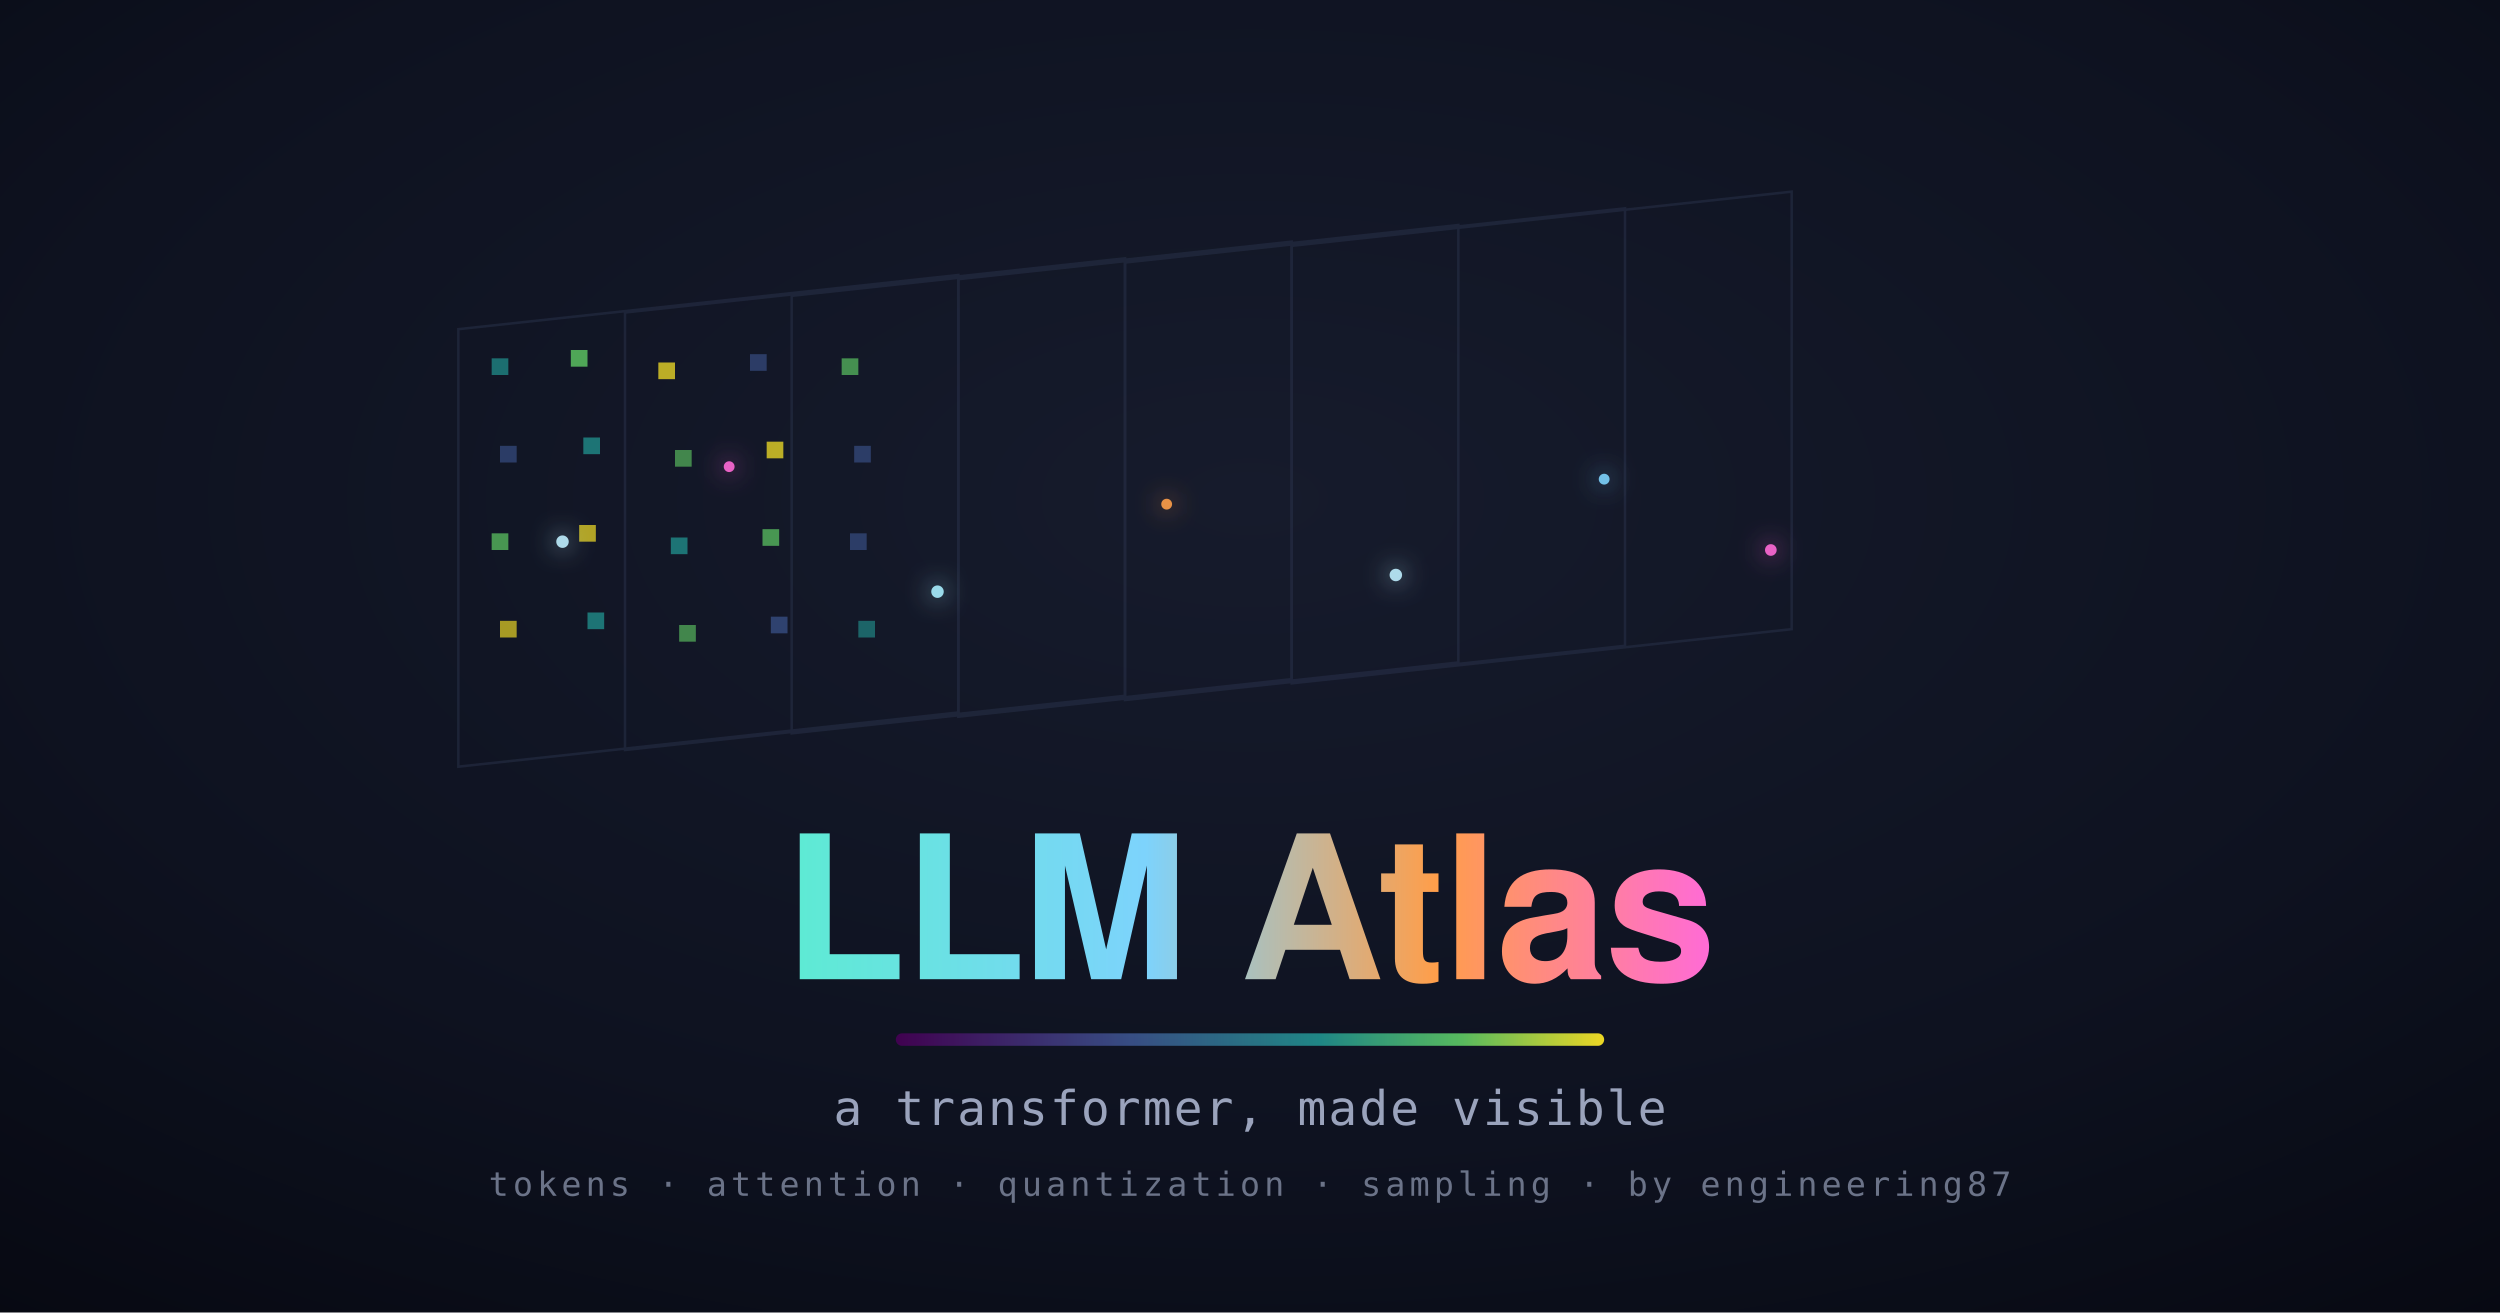
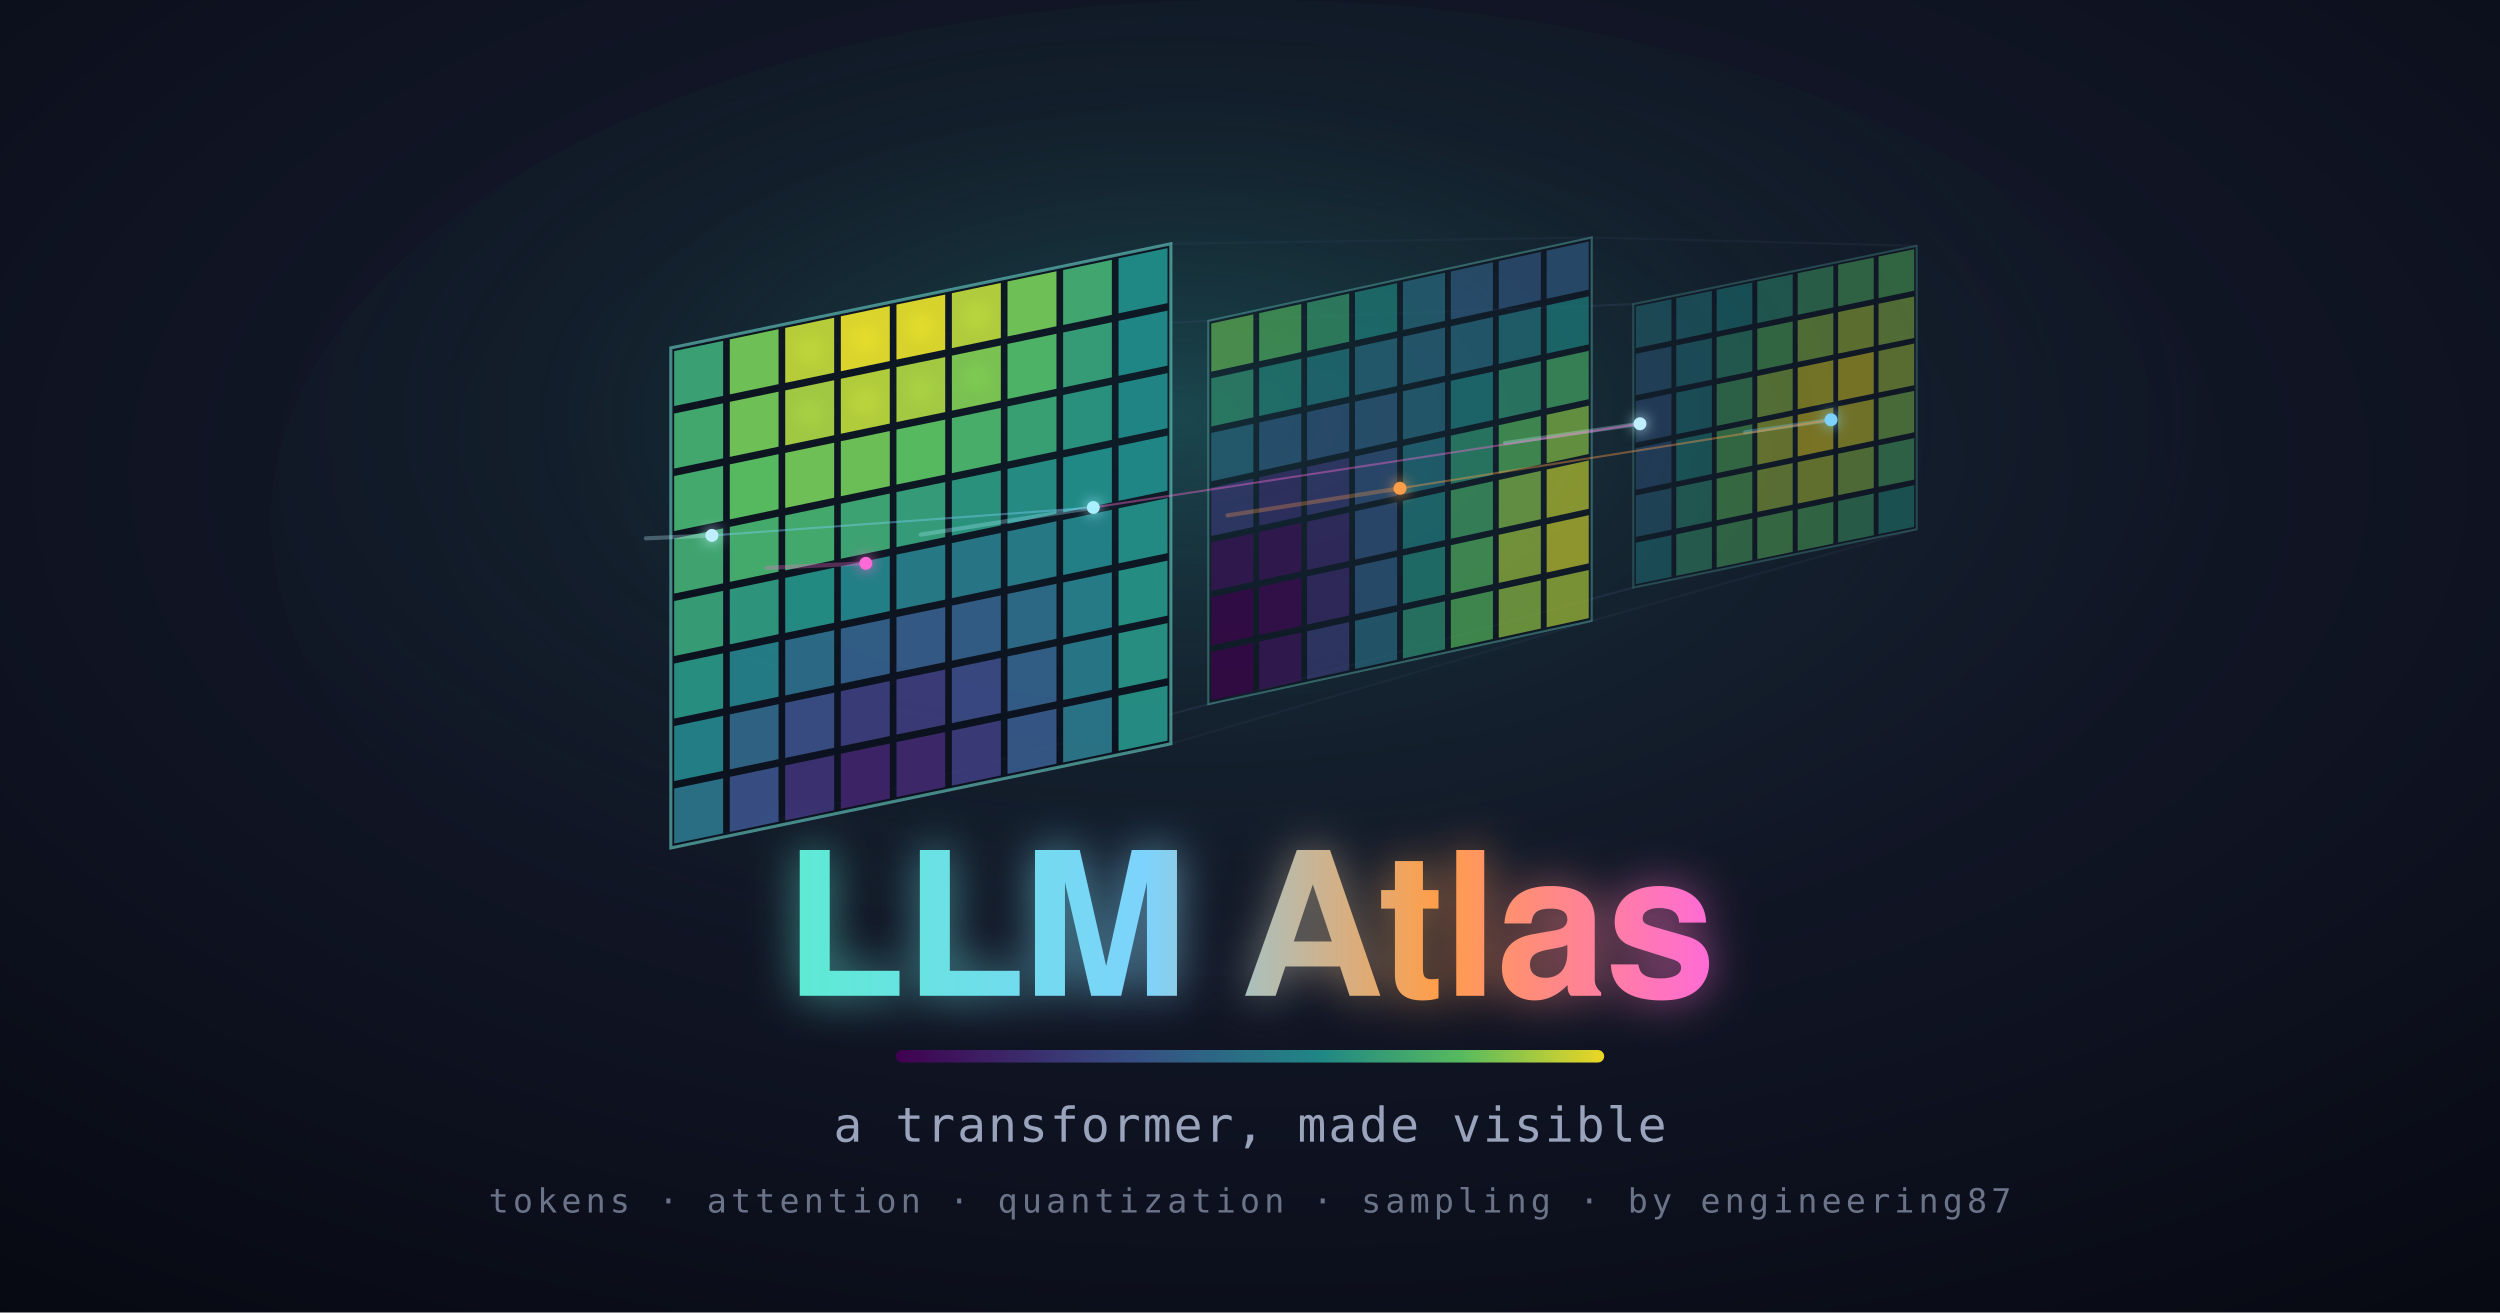
<svg xmlns="http://www.w3.org/2000/svg" width="1200" height="630" viewBox="0 0 1200 630" font-family="'Segoe UI', Helvetica, Arial, sans-serif">
  <defs>
-     <radialGradient id="bg" cx="50%" cy="38%" r="80%">
-       <stop offset="0%" stop-color="#161B2C" />
-       <stop offset="62%" stop-color="#0E1220" />
-       <stop offset="100%" stop-color="#070912" />
+     <radialGradient id="bg" cx="50%" cy="36%" r="92%">
+       <stop offset="0%" stop-color="#171D30" />
+       <stop offset="58%" stop-color="#0E1220" />
+       <stop offset="100%" stop-color="#04060C" />
+     </radialGradient>
+     <radialGradient id="halo" cx="46%" cy="40%" r="55%">
+       <stop offset="0%" stop-color="#1f7a73" stop-opacity="0.46" />
+       <stop offset="58%" stop-color="#13443d" stop-opacity="0.15" />
+       <stop offset="100%" stop-color="#13443d" stop-opacity="0" />
    </radialGradient>
    <linearGradient id="title" x1="0" y1="0" x2="1" y2="0">
      <stop offset="0%" stop-color="#5EEAD4" />
      <stop offset="38%" stop-color="#7DD3FC" />
      <stop offset="70%" stop-color="#FF9E4A" />
      <stop offset="100%" stop-color="#FF6BD6" />
    </linearGradient>
    <linearGradient id="spectrum" x1="0" y1="0" x2="1" y2="0">
      <stop offset="0%" stop-color="#440154" />
      <stop offset="33%" stop-color="#3b528b" />
      <stop offset="60%" stop-color="#21908d" />
      <stop offset="80%" stop-color="#5dc863" />
      <stop offset="100%" stop-color="#fde725" />
    </linearGradient>
-     <filter id="glow" x="-80%" y="-80%" width="260%" height="260%">
-       <feGaussianBlur stdDeviation="6" result="b" />
+     <filter id="glow" x="-200%" y="-200%" width="500%" height="500%">
+       <feGaussianBlur stdDeviation="3.2" result="b" />
      <feMerge>
        <feMergeNode in="b" />
        <feMergeNode in="SourceGraphic" />
      </feMerge>
    </filter>
+     <filter id="cellbloom" x="-80%" y="-80%" width="260%" height="260%">
+       <feGaussianBlur stdDeviation="2.6" />
+     </filter>
+     <filter id="tglow" x="-40%" y="-60%" width="180%" height="220%">
+       <feGaussianBlur stdDeviation="11" />
+     </filter>
  </defs>
  <rect width="1200" height="630" fill="url(#bg)" />
-   <g transform="translate(600 250)" opacity="0.9">
-     <g stroke="#2c3650" stroke-width="1.2" fill="none" opacity="0.5">
-       <g transform="translate(-260 0)">
-         <polygon points="-120,-92 120,-118 120,92 -120,118" />
-       </g>
-       <g transform="translate(-180 -8)">
-         <polygon points="-120,-92 120,-118 120,92 -120,118" />
-       </g>
-       <g transform="translate(-100 -16)">
-         <polygon points="-120,-92 120,-118 120,92 -120,118" />
-       </g>
-       <g transform="translate(-20 -24)">
-         <polygon points="-120,-92 120,-118 120,92 -120,118" />
-       </g>
-       <g transform="translate(60 -32)">
-         <polygon points="-120,-92 120,-118 120,92 -120,118" />
-       </g>
-       <g transform="translate(140 -40)">
-         <polygon points="-120,-92 120,-118 120,92 -120,118" />
-       </g>
-     </g>
-     <g transform="translate(-260 0)">
-       <g fill="#21908d">
-         <rect x="-104" y="-78" width="8" height="8" opacity=".8" />
-         <rect x="-66" y="-82" width="8" height="8" fill="#5dc863" opacity=".9" />
-         <rect x="-24" y="-76" width="8" height="8" fill="#fde725" opacity=".8" />
-         <rect x="20" y="-80" width="8" height="8" fill="#3b528b" opacity=".7" />
-         <rect x="64" y="-78" width="8" height="8" fill="#5dc863" opacity=".75" />
-       </g>
-       <g fill="#3b528b">
-         <rect x="-100" y="-36" width="8" height="8" opacity=".7" />
-         <rect x="-60" y="-40" width="8" height="8" fill="#21908d" opacity=".85" />
-         <rect x="-16" y="-34" width="8" height="8" fill="#5dc863" opacity=".7" />
-         <rect x="28" y="-38" width="8" height="8" fill="#fde725" opacity=".8" />
-         <rect x="70" y="-36" width="8" height="8" opacity=".7" />
-       </g>
-       <g fill="#5dc863">
-         <rect x="-104" y="6" width="8" height="8" opacity=".8" />
-         <rect x="-62" y="2" width="8" height="8" fill="#fde725" opacity=".75" />
-         <rect x="-18" y="8" width="8" height="8" fill="#21908d" opacity=".85" />
-         <rect x="26" y="4" width="8" height="8" opacity=".8" />
-         <rect x="68" y="6" width="8" height="8" fill="#3b528b" opacity=".7" />
-       </g>
-       <g fill="#21908d">
-         <rect x="-100" y="48" width="8" height="8" fill="#fde725" opacity=".7" />
-         <rect x="-58" y="44" width="8" height="8" opacity=".85" />
-         <rect x="-14" y="50" width="8" height="8" fill="#5dc863" opacity=".7" />
-         <rect x="30" y="46" width="8" height="8" fill="#3b528b" opacity=".8" />
-         <rect x="72" y="48" width="8" height="8" opacity=".7" />
-       </g>
-     </g>
-     <g filter="url(#glow)">
-       <circle cx="-330" cy="10" r="3" fill="#bfefff" />
-       <circle cx="-250" cy="-26" r="2.6" fill="#FF6BD6" />
-       <circle cx="-150" cy="34" r="3" fill="#A8F0FF" />
-       <circle cx="-40" cy="-8" r="2.6" fill="#FF9E4A" />
-       <circle cx="70" cy="26" r="3" fill="#bfefff" />
-       <circle cx="170" cy="-20" r="2.6" fill="#7DD3FC" />
-       <circle cx="250" cy="14" r="2.8" fill="#FF6BD6" />
-     </g>
-   </g>
-   <g transform="translate(600 470)" text-anchor="middle">
+   <ellipse cx="600" cy="250" rx="470" ry="250" fill="url(#halo)" />
+   <g stroke="#3a4866" stroke-width="1" fill="none">
+     <line x1="322.0" y1="167.0" x2="580.0" y2="154.0" opacity="0.30" />
+     <line x1="562.0" y1="117.0" x2="764.0" y2="114.0" opacity="0.16" />
+     <line x1="562.0" y1="357.0" x2="764.0" y2="298.0" opacity="0.16" />
+     <line x1="322.0" y1="407.0" x2="580.0" y2="338.0" opacity="0.30" />
+     <line x1="580.0" y1="154.0" x2="784.0" y2="146.0" opacity="0.30" />
+     <line x1="764.0" y1="114.0" x2="920.0" y2="118.0" opacity="0.16" />
+     <line x1="764.0" y1="298.0" x2="920.0" y2="254.0" opacity="0.16" />
+     <line x1="580.0" y1="338.0" x2="784.0" y2="282.0" opacity="0.30" />
+   </g>
+   <polygon points="784.0,146.0 920.0,118.0 920.0,254.0 784.0,282.0" fill="#0a0e1b" opacity="0.36" />
+   <g>
+     <polygon points="785.2,147.1 802.3,143.6 802.3,163.5 785.2,167.1" fill="rgb(40,127,140)" opacity="0.44" />
+     <polygon points="785.2,169.8 802.3,166.3 802.3,186.2 785.2,189.7" fill="rgb(50,105,140)" opacity="0.44" />
+     <polygon points="785.2,192.5 802.3,188.9 802.3,208.9 785.2,212.4" fill="rgb(54,93,139)" opacity="0.44" />
+     <polygon points="785.2,215.1 802.3,211.6 802.3,231.5 785.2,235.1" fill="rgb(53,95,139)" opacity="0.44" />
+     <polygon points="785.2,237.8 802.3,234.3 802.3,254.2 785.2,257.7" fill="rgb(47,111,140)" opacity="0.44" />
+     <polygon points="785.2,260.5 802.3,256.9 802.3,276.9 785.2,280.4" fill="rgb(37,136,141)" opacity="0.44" />
+     <polygon points="804.6,143.1 821.7,139.6 821.7,159.5 804.6,163.1" fill="rgb(38,132,141)" opacity="0.44" />
+     <polygon points="804.6,165.8 821.7,162.3 821.7,182.2 804.6,185.7" fill="rgb(38,131,141)" opacity="0.44" />
+     <polygon points="804.6,188.5 821.7,184.9 821.7,204.9 804.6,208.4" fill="rgb(36,137,141)" opacity="0.44" />
+     <polygon points="804.6,211.1 821.7,207.6 821.7,227.5 804.6,231.1" fill="rgb(37,148,138)" opacity="0.44" />
+     <polygon points="804.6,233.8 821.7,230.3 821.7,250.2 804.6,253.7" fill="rgb(50,160,129)" opacity="0.44" />
+     <polygon points="804.6,256.5 821.7,252.9 821.7,272.9 804.6,276.4" fill="rgb(59,169,123)" opacity="0.44" />
+     <polygon points="824.0,139.1 841.1,135.6 841.1,155.5 824.0,159.1" fill="rgb(33,144,141)" opacity="0.44" />
+     <polygon points="824.0,161.8 841.1,158.3 841.1,178.2 824.0,181.7" fill="rgb(54,164,126)" opacity="0.44" />
+     <polygon points="824.0,184.5 841.1,180.9 841.1,200.9 824.0,204.4" fill="rgb(76,184,111)" opacity="0.44" />
+     <polygon points="824.0,207.1 841.1,203.6 841.1,223.5 824.0,227.1" fill="rgb(91,198,100)" opacity="0.44" />
+     <polygon points="824.0,229.8 841.1,226.3 841.1,246.2 824.0,249.7" fill="rgb(99,201,97)" opacity="0.44" />
+     <polygon points="824.0,252.5 841.1,248.9 841.1,268.9 824.0,272.4" fill="rgb(85,192,105)" opacity="0.44" />
+     <polygon points="843.5,135.1 860.5,131.6 860.5,151.5 843.5,155.1" fill="rgb(51,161,128)" opacity="0.44" />
+     <polygon points="843.5,157.8 860.5,154.3 860.5,174.2 843.5,177.7" fill="rgb(90,197,101)" opacity="0.44" />
+     <polygon points="843.5,180.5 860.5,176.9 860.5,196.9 843.5,200.4" fill="rgb(166,214,71)" opacity="0.44" />
+     <polygon points="843.5,203.1 860.5,199.6 860.5,219.5 843.5,223.1" fill="rgb(202,221,57)" opacity="0.44" />
+     <polygon points="843.5,225.8 860.5,222.3 860.5,242.2 843.5,245.7" fill="rgb(179,217,66)" opacity="0.44" />
+     <polygon points="843.5,248.5 860.5,244.9 860.5,264.9 843.5,268.4" fill="rgb(99,201,97)" opacity="0.44" />
+     <polygon points="862.9,131.1 880.0,127.6 880.0,147.5 862.9,151.1" fill="rgb(71,179,114)" opacity="0.44" />
+     <polygon points="862.9,153.8 880.0,150.3 880.0,170.2 862.9,173.7" fill="rgb(159,213,73)" opacity="0.44" />
+     <polygon points="862.9,176.5 880.0,172.9 880.0,192.9 862.9,196.4" fill="rgb(240,229,42)" opacity="0.44" />
+     <polygon points="862.9,199.1 880.0,195.6 880.0,215.5 862.9,219.1" fill="rgb(253,231,37)" opacity="0.44" />
+     <polygon points="862.9,221.8 880.0,218.3 880.0,238.2 862.9,241.7" fill="rgb(198,220,58)" opacity="0.44" />
+     <polygon points="862.9,244.5 880.0,240.9 880.0,260.9 862.9,264.4" fill="rgb(88,196,102)" opacity="0.44" />
+     <polygon points="882.3,127.1 899.4,123.6 899.4,143.5 882.3,147.1" fill="rgb(86,194,104)" opacity="0.44" />
+     <polygon points="882.3,149.8 899.4,146.3 899.4,166.2 882.3,169.7" fill="rgb(189,219,62)" opacity="0.44" />
+     <polygon points="882.3,172.5 899.4,168.9 899.4,188.9 882.3,192.4" fill="rgb(247,230,39)" opacity="0.44" />
+     <polygon points="882.3,195.1 899.4,191.6 899.4,211.5 882.3,215.1" fill="rgb(234,227,45)" opacity="0.44" />
+     <polygon points="882.3,217.8 899.4,214.3 899.4,234.2 882.3,237.7" fill="rgb(154,212,76)" opacity="0.44" />
+     <polygon points="882.3,240.5 899.4,236.9 899.4,256.9 882.3,260.4" fill="rgb(68,177,116)" opacity="0.44" />
+     <polygon points="901.7,123.1 918.8,119.6 918.8,139.5 901.7,143.1" fill="rgb(91,198,101)" opacity="0.44" />
+     <polygon points="901.7,145.8 918.8,142.3 918.8,162.2 901.7,165.7" fill="rgb(161,213,73)" opacity="0.44" />
+     <polygon points="901.7,168.5 918.8,164.9 918.8,184.9 901.7,188.4" fill="rgb(180,217,65)" opacity="0.44" />
+     <polygon points="901.7,191.1 918.8,187.6 918.8,207.5 901.7,211.1" fill="rgb(143,210,80)" opacity="0.44" />
+     <polygon points="901.7,213.8 918.8,210.3 918.8,230.2 901.7,233.7" fill="rgb(81,189,107)" opacity="0.44" />
+     <polygon points="901.7,236.5 918.8,232.9 918.8,252.9 901.7,256.4" fill="rgb(42,153,134)" opacity="0.44" />
+   </g>
+   <polygon points="784.0,146.0 920.0,118.0 920.0,254.0 784.0,282.0" fill="none" stroke="#73e6da" stroke-width="1.0" opacity="0.22" />
+   <polygon points="580.0,154.0 764.0,114.0 764.0,298.0 580.0,338.0" fill="#0a0e1b" opacity="0.49" />
+   <g>
+     <polygon points="581.4,155.3 601.6,150.9 601.6,174.0 581.4,178.4" fill="rgb(106,202,94)" opacity="0.62" />
+     <polygon points="581.4,181.6 601.6,177.2 601.6,200.3 581.4,204.7" fill="rgb(55,164,126)" opacity="0.62" />
+     <polygon points="581.4,207.8 601.6,203.4 601.6,226.6 581.4,231.0" fill="rgb(45,116,140)" opacity="0.62" />
+     <polygon points="581.4,234.1 601.6,229.7 601.6,252.9 581.4,257.3" fill="rgb(61,66,128)" opacity="0.62" />
+     <polygon points="581.4,260.4 601.6,256.0 601.6,279.2 581.4,283.6" fill="rgb(66,19,96)" opacity="0.62" />
+     <polygon points="581.4,286.7 601.6,282.3 601.6,305.4 581.4,309.8" fill="rgb(68,1,84)" opacity="0.62" />
+     <polygon points="581.4,313.0 601.6,308.6 601.6,331.7 581.4,336.1" fill="rgb(68,1,84)" opacity="0.62" />
+     <polygon points="604.4,150.3 624.6,145.9 624.6,169.0 604.4,173.4" fill="rgb(85,193,104)" opacity="0.62" />
+     <polygon points="604.4,176.6 624.6,172.2 624.6,195.3 604.4,199.7" fill="rgb(40,150,136)" opacity="0.62" />
+     <polygon points="604.4,202.8 624.6,198.4 624.6,221.6 604.4,226.0" fill="rgb(50,102,140)" opacity="0.62" />
+     <polygon points="604.4,229.1 624.6,224.7 624.6,247.9 604.4,252.3" fill="rgb(62,54,120)" opacity="0.62" />
+     <polygon points="604.4,255.4 624.6,251.0 624.6,274.2 604.4,278.6" fill="rgb(66,19,96)" opacity="0.62" />
+     <polygon points="604.4,281.7 624.6,277.3 624.6,300.4 604.4,304.8" fill="rgb(67,8,89)" opacity="0.62" />
+     <polygon points="604.4,308.0 624.6,303.6 624.6,326.7 604.4,331.1" fill="rgb(66,22,98)" opacity="0.62" />
+     <polygon points="627.4,145.3 647.6,140.9 647.6,164.0 627.4,168.4" fill="rgb(62,172,120)" opacity="0.62" />
+     <polygon points="627.4,171.6 647.6,167.2 647.6,190.3 627.4,194.7" fill="rgb(37,134,141)" opacity="0.62" />
+     <polygon points="627.4,197.8 647.6,193.4 647.6,216.6 627.4,221.0" fill="rgb(53,96,139)" opacity="0.62" />
+     <polygon points="627.4,224.1 647.6,219.7 647.6,242.9 627.4,247.3" fill="rgb(61,64,126)" opacity="0.62" />
+     <polygon points="627.4,250.4 647.6,246.0 647.6,269.2 627.4,273.6" fill="rgb(63,45,114)" opacity="0.62" />
+     <polygon points="627.4,276.7 647.6,272.3 647.6,295.4 627.4,299.8" fill="rgb(63,47,115)" opacity="0.62" />
+     <polygon points="627.4,303.0 647.6,298.6 647.6,321.7 627.4,326.1" fill="rgb(61,67,129)" opacity="0.62" />
+     <polygon points="650.4,140.3 670.6,135.9 670.6,159.0 650.4,163.4" fill="rgb(35,146,139)" opacity="0.62" />
+     <polygon points="650.4,166.6 670.6,162.2 670.6,185.3 650.4,189.7" fill="rgb(43,120,140)" opacity="0.62" />
+     <polygon points="650.4,192.8 670.6,188.4 670.6,211.6 650.4,216.0" fill="rgb(51,101,140)" opacity="0.62" />
+     <polygon points="650.4,219.1 670.6,214.7 670.6,237.9 650.4,242.3" fill="rgb(55,90,139)" opacity="0.62" />
+     <polygon points="650.4,245.4 670.6,241.0 670.6,264.2 650.4,268.6" fill="rgb(55,91,139)" opacity="0.62" />
+     <polygon points="650.4,271.7 670.6,267.3 670.6,290.4 650.4,294.8" fill="rgb(51,100,140)" opacity="0.62" />
+     <polygon points="650.4,298.0 670.6,293.6 670.6,316.7 650.4,321.1" fill="rgb(45,116,140)" opacity="0.62" />
+     <polygon points="673.4,135.3 693.6,130.9 693.6,154.0 673.4,158.4" fill="rgb(43,120,140)" opacity="0.62" />
+     <polygon points="673.4,161.6 693.6,157.2 693.6,180.3 673.4,184.7" fill="rgb(45,114,140)" opacity="0.62" />
+     <polygon points="673.4,187.8 693.6,183.4 693.6,206.6 673.4,211.0" fill="rgb(45,116,140)" opacity="0.62" />
+     <polygon points="673.4,214.1 693.6,209.7 693.6,232.9 673.4,237.3" fill="rgb(41,125,140)" opacity="0.62" />
+     <polygon points="673.4,240.4 693.6,236.0 693.6,259.2 673.4,263.6" fill="rgb(35,138,141)" opacity="0.62" />
+     <polygon points="673.4,266.7 693.6,262.3 693.6,285.4 673.4,289.8" fill="rgb(41,152,135)" opacity="0.62" />
+     <polygon points="673.4,293.0 693.6,288.6 693.6,311.7 673.4,316.1" fill="rgb(52,162,128)" opacity="0.62" />
+     <polygon points="696.4,130.3 716.6,125.9 716.6,149.0 696.4,153.4" fill="rgb(51,102,140)" opacity="0.62" />
+     <polygon points="696.4,156.6 716.6,152.2 716.6,175.3 696.4,179.7" fill="rgb(44,118,140)" opacity="0.62" />
+     <polygon points="696.4,182.8 716.6,178.4 716.6,201.6 696.4,206.0" fill="rgb(35,140,141)" opacity="0.62" />
+     <polygon points="696.4,209.1 716.6,204.7 716.6,227.9 696.4,232.3" fill="rgb(53,163,127)" opacity="0.62" />
+     <polygon points="696.4,235.4 716.6,231.0 716.6,254.2 696.4,258.6" fill="rgb(74,182,112)" opacity="0.62" />
+     <polygon points="696.4,261.7 716.6,257.3 716.6,280.4 696.4,284.8" fill="rgb(88,195,103)" opacity="0.62" />
+     <polygon points="696.4,288.0 716.6,283.6 716.6,306.7 696.4,311.1" fill="rgb(91,198,100)" opacity="0.62" />
+     <polygon points="719.4,125.3 739.6,120.9 739.6,144.0 719.4,148.4" fill="rgb(54,94,139)" opacity="0.62" />
+     <polygon points="719.4,151.6 739.6,147.2 739.6,170.3 719.4,174.7" fill="rgb(39,129,141)" opacity="0.62" />
+     <polygon points="719.4,177.8 739.6,173.4 739.6,196.6 719.4,201.0" fill="rgb(55,165,126)" opacity="0.62" />
+     <polygon points="719.4,204.1 739.6,199.7 739.6,222.9 719.4,227.3" fill="rgb(89,196,102)" opacity="0.62" />
+     <polygon points="719.4,230.4 739.6,226.0 739.6,249.2 719.4,253.6" fill="rgb(146,210,79)" opacity="0.62" />
+     <polygon points="719.4,256.7 739.6,252.3 739.6,275.4 719.4,279.8" fill="rgb(173,215,68)" opacity="0.62" />
+     <polygon points="719.4,283.0 739.6,278.6 739.6,301.7 719.4,306.1" fill="rgb(158,213,74)" opacity="0.62" />
+     <polygon points="742.4,120.3 762.6,115.9 762.6,139.0 742.4,143.4" fill="rgb(52,98,140)" opacity="0.62" />
+     <polygon points="742.4,146.6 762.6,142.2 762.6,165.3 742.4,169.7" fill="rgb(33,144,141)" opacity="0.62" />
+     <polygon points="742.4,172.8 762.6,168.4 762.6,191.6 742.4,196.0" fill="rgb(78,186,110)" opacity="0.62" />
+     <polygon points="742.4,199.1 762.6,194.7 762.6,217.9 742.4,222.3" fill="rgb(149,211,77)" opacity="0.62" />
+     <polygon points="742.4,225.4 762.6,221.0 762.6,244.2 742.4,248.6" fill="rgb(208,222,55)" opacity="0.62" />
+     <polygon points="742.4,251.7 762.6,247.3 762.6,270.4 742.4,274.8" fill="rgb(220,225,50)" opacity="0.62" />
+     <polygon points="742.4,278.0 762.6,273.6 762.6,296.7 742.4,301.1" fill="rgb(185,218,63)" opacity="0.62" />
+   </g>
+   <polygon points="580.0,154.0 764.0,114.0 764.0,298.0 580.0,338.0" fill="none" stroke="#73e6da" stroke-width="1.0" opacity="0.34" />
+   <polygon points="322.0,167.0 562.0,117.0 562.0,357.0 322.0,407.0" fill="#0a0e1b" opacity="0.72" />
+   <g filter="url(#cellbloom)">
+     <circle cx="388.7" cy="168.1" r="7" fill="rgb(196,220,59)" opacity="0.5" />
+     <circle cx="388.7" cy="198.1" r="7" fill="rgb(172,215,68)" opacity="0.5" />
+     <circle cx="415.3" cy="162.6" r="7" fill="rgb(236,228,44)" opacity="0.5" />
+     <circle cx="415.3" cy="192.6" r="7" fill="rgb(191,219,61)" opacity="0.5" />
+     <circle cx="442.0" cy="157.0" r="7" fill="rgb(232,227,45)" opacity="0.5" />
+     <circle cx="442.0" cy="187.0" r="7" fill="rgb(175,216,67)" opacity="0.5" />
+     <circle cx="468.7" cy="151.4" r="7" fill="rgb(190,219,62)" opacity="0.5" />
+     <circle cx="468.7" cy="181.4" r="7" fill="rgb(130,207,85)" opacity="0.5" />
+   </g>
+   <g>
+     <polygon points="323.6,168.5 347.1,163.6 347.1,190.0 323.6,194.9" fill="rgb(62,171,121)" opacity="0.92" />
+     <polygon points="323.6,198.5 347.1,193.6 347.1,220.0 323.6,224.9" fill="rgb(70,179,115)" opacity="0.92" />
+     <polygon points="323.6,228.5 347.1,223.6 347.1,250.0 323.6,254.9" fill="rgb(72,181,114)" opacity="0.92" />
+     <polygon points="323.6,258.5 347.1,253.6 347.1,280.0 323.6,284.9" fill="rgb(68,176,117)" opacity="0.92" />
+     <polygon points="323.6,288.5 347.1,283.6 347.1,310.0 323.6,314.9" fill="rgb(57,166,124)" opacity="0.92" />
+     <polygon points="323.6,318.5 347.1,313.6 347.1,340.0 323.6,344.9" fill="rgb(41,152,135)" opacity="0.92" />
+     <polygon points="323.6,348.5 347.1,343.6 347.1,370.0 323.6,374.9" fill="rgb(37,135,141)" opacity="0.92" />
+     <polygon points="323.6,378.5 347.1,373.6 347.1,400.0 323.6,404.9" fill="rgb(44,118,140)" opacity="0.92" />
+     <polygon points="350.3,162.9 373.7,158.0 373.7,184.4 350.3,189.3" fill="rgb(118,205,89)" opacity="0.92" />
+     <polygon points="350.3,192.9 373.7,188.0 373.7,214.4 350.3,219.3" fill="rgb(117,205,90)" opacity="0.92" />
+     <polygon points="350.3,222.9 373.7,218.0 373.7,244.4 350.3,249.3" fill="rgb(92,199,100)" opacity="0.92" />
+     <polygon points="350.3,252.9 373.7,248.0 373.7,274.4 350.3,279.3" fill="rgb(73,182,113)" opacity="0.92" />
+     <polygon points="350.3,282.9 373.7,278.0 373.7,304.4 350.3,309.3" fill="rgb(48,158,130)" opacity="0.92" />
+     <polygon points="350.3,312.9 373.7,308.0 373.7,334.4 350.3,339.3" fill="rgb(38,131,141)" opacity="0.92" />
+     <polygon points="350.3,342.9 373.7,338.0 373.7,364.4 350.3,369.3" fill="rgb(50,104,140)" opacity="0.92" />
+     <polygon points="350.3,372.9 373.7,368.0 373.7,394.4 350.3,399.3" fill="rgb(59,83,139)" opacity="0.92" />
+     <polygon points="376.9,157.4 400.4,152.5 400.4,178.9 376.9,183.8" fill="rgb(196,220,59)" opacity="0.92" />
+     <polygon points="376.9,187.4 400.4,182.5 400.4,208.9 376.9,213.8" fill="rgb(172,215,68)" opacity="0.92" />
+     <polygon points="376.9,217.4 400.4,212.5 400.4,238.9 376.9,243.8" fill="rgb(117,205,90)" opacity="0.92" />
+     <polygon points="376.9,247.4 400.4,242.5 400.4,268.9 376.9,273.8" fill="rgb(72,180,114)" opacity="0.92" />
+     <polygon points="376.9,277.4 400.4,272.5 400.4,298.9 376.9,303.8" fill="rgb(37,148,138)" opacity="0.92" />
+     <polygon points="376.9,307.4 400.4,302.5 400.4,328.9 376.9,333.8" fill="rgb(46,112,140)" opacity="0.92" />
+     <polygon points="376.9,337.4 400.4,332.5 400.4,358.9 376.9,363.8" fill="rgb(59,80,138)" opacity="0.92" />
+     <polygon points="376.9,367.4 400.4,362.5 400.4,388.9 376.9,393.8" fill="rgb(62,51,118)" opacity="0.92" />
+     <polygon points="403.6,151.8 427.1,146.9 427.1,173.3 403.6,178.2" fill="rgb(236,228,44)" opacity="0.92" />
+     <polygon points="403.6,181.8 427.1,176.9 427.1,203.3 403.6,208.2" fill="rgb(191,219,61)" opacity="0.92" />
+     <polygon points="403.6,211.8 427.1,206.9 427.1,233.3 403.6,238.2" fill="rgb(115,204,90)" opacity="0.92" />
+     <polygon points="403.6,241.8 427.1,236.9 427.1,263.3 403.6,268.2" fill="rgb(65,174,119)" opacity="0.92" />
+     <polygon points="403.6,271.8 427.1,266.9 427.1,293.3 403.6,298.2" fill="rgb(36,136,141)" opacity="0.92" />
+     <polygon points="403.6,301.8 427.1,296.9 427.1,323.3 403.6,328.2" fill="rgb(52,98,140)" opacity="0.92" />
+     <polygon points="403.6,331.8 427.1,326.9 427.1,353.3 403.6,358.2" fill="rgb(61,63,126)" opacity="0.92" />
+     <polygon points="403.6,361.8 427.1,356.9 427.1,383.3 403.6,388.2" fill="rgb(64,37,108)" opacity="0.92" />
+     <polygon points="430.3,146.2 453.7,141.4 453.7,167.8 430.3,172.6" fill="rgb(232,227,45)" opacity="0.92" />
+     <polygon points="430.3,176.2 453.7,171.4 453.7,197.8 430.3,202.6" fill="rgb(175,216,67)" opacity="0.92" />
+     <polygon points="430.3,206.2 453.7,201.4 453.7,227.8 430.3,232.6" fill="rgb(92,199,100)" opacity="0.92" />
+     <polygon points="430.3,236.2 453.7,231.4 453.7,257.8 430.3,262.6" fill="rgb(55,165,126)" opacity="0.92" />
+     <polygon points="430.3,266.2 453.7,261.4 453.7,287.8 430.3,292.6" fill="rgb(40,128,140)" opacity="0.92" />
+     <polygon points="430.3,296.2 453.7,291.4 453.7,317.8 430.3,322.6" fill="rgb(54,93,139)" opacity="0.92" />
+     <polygon points="430.3,326.2 453.7,321.4 453.7,347.8 430.3,352.6" fill="rgb(61,62,125)" opacity="0.92" />
+     <polygon points="430.3,356.2 453.7,351.4 453.7,377.8 430.3,382.6" fill="rgb(64,41,111)" opacity="0.92" />
+     <polygon points="456.9,140.7 480.4,135.8 480.4,162.2 456.9,167.1" fill="rgb(190,219,62)" opacity="0.92" />
+     <polygon points="456.9,170.7 480.4,165.8 480.4,192.2 456.9,197.1" fill="rgb(130,207,85)" opacity="0.92" />
+     <polygon points="456.9,200.7 480.4,195.8 480.4,222.2 456.9,227.1" fill="rgb(77,186,110)" opacity="0.92" />
+     <polygon points="456.9,230.7 480.4,225.8 480.4,252.2 456.9,257.1" fill="rgb(45,155,132)" opacity="0.92" />
+     <polygon points="456.9,260.7 480.4,255.8 480.4,282.2 456.9,287.1" fill="rgb(41,125,140)" opacity="0.92" />
+     <polygon points="456.9,290.7 480.4,285.8 480.4,312.2 456.9,317.1" fill="rgb(53,97,139)" opacity="0.92" />
+     <polygon points="456.9,320.7 480.4,315.8 480.4,342.2 456.9,347.1" fill="rgb(60,76,135)" opacity="0.92" />
+     <polygon points="456.9,350.7 480.4,345.8 480.4,372.2 456.9,377.1" fill="rgb(61,61,125)" opacity="0.92" />
+     <polygon points="483.6,135.1 507.1,130.2 507.1,156.6 483.6,161.5" fill="rgb(117,205,90)" opacity="0.92" />
+     <polygon points="483.6,165.1 507.1,160.2 507.1,186.6 483.6,191.5" fill="rgb(83,191,106)" opacity="0.92" />
+     <polygon points="483.6,195.1 507.1,190.2 507.1,216.6 483.6,221.5" fill="rgb(60,170,122)" opacity="0.92" />
+     <polygon points="483.6,225.1 507.1,220.2 507.1,246.6 483.6,251.5" fill="rgb(38,148,138)" opacity="0.92" />
+     <polygon points="483.6,255.1 507.1,250.2 507.1,276.6 483.6,281.5" fill="rgb(40,128,140)" opacity="0.92" />
+     <polygon points="483.6,285.1 507.1,280.2 507.1,306.6 483.6,311.5" fill="rgb(47,111,140)" opacity="0.92" />
+     <polygon points="483.6,315.1 507.1,310.2 507.1,336.6 483.6,341.5" fill="rgb(52,98,140)" opacity="0.92" />
+     <polygon points="483.6,345.1 507.1,340.2 507.1,366.6 483.6,371.5" fill="rgb(55,91,139)" opacity="0.92" />
+     <polygon points="510.3,129.6 533.7,124.7 533.7,151.1 510.3,156.0" fill="rgb(68,177,116)" opacity="0.92" />
+     <polygon points="510.3,159.6 533.7,154.7 533.7,181.1 510.3,186.0" fill="rgb(56,166,125)" opacity="0.92" />
+     <polygon points="510.3,189.6 533.7,184.7 533.7,211.1 510.3,216.0" fill="rgb(44,154,133)" opacity="0.92" />
+     <polygon points="510.3,219.6 533.7,214.7 533.7,241.1 510.3,246.0" fill="rgb(34,145,141)" opacity="0.92" />
+     <polygon points="510.3,249.6 533.7,244.7 533.7,271.1 510.3,276.0" fill="rgb(36,136,141)" opacity="0.92" />
+     <polygon points="510.3,279.6 533.7,274.7 533.7,301.1 510.3,306.0" fill="rgb(39,130,141)" opacity="0.92" />
+     <polygon points="510.3,309.6 533.7,304.7 533.7,331.1 510.3,336.0" fill="rgb(41,125,140)" opacity="0.92" />
+     <polygon points="510.3,339.6 533.7,334.7 533.7,361.1 510.3,366.0" fill="rgb(43,121,140)" opacity="0.92" />
+     <polygon points="536.9,124.0 560.4,119.1 560.4,145.5 536.9,150.4" fill="rgb(34,145,140)" opacity="0.92" />
+     <polygon points="536.9,154.0 560.4,149.1 560.4,175.5 536.9,180.4" fill="rgb(34,142,141)" opacity="0.92" />
+     <polygon points="536.9,184.0 560.4,179.1 560.4,205.5 536.9,210.4" fill="rgb(34,141,141)" opacity="0.92" />
+     <polygon points="536.9,214.0 560.4,209.1 560.4,235.5 536.9,240.4" fill="rgb(33,143,141)" opacity="0.92" />
+     <polygon points="536.9,244.0 560.4,239.1 560.4,265.5 536.9,270.4" fill="rgb(36,147,139)" opacity="0.92" />
+     <polygon points="536.9,274.0 560.4,269.1 560.4,295.5 536.9,300.4" fill="rgb(39,150,137)" opacity="0.92" />
+     <polygon points="536.9,304.0 560.4,299.1 560.4,325.5 536.9,330.4" fill="rgb(40,151,136)" opacity="0.92" />
+     <polygon points="536.9,334.0 560.4,329.1 560.4,355.5 536.9,360.4" fill="rgb(39,149,137)" opacity="0.92" />
+   </g>
+   <polygon points="322.0,167.0 562.0,117.0 562.0,357.0 322.0,407.0" fill="none" stroke="#73e6da" stroke-width="1.5" opacity="0.55" />
+   <g opacity="0.6">
+     <line x1="310.0" y1="258.4" x2="341.7" y2="257.0" stroke="#bfefff" stroke-width="2" stroke-linecap="round" opacity="0.5" />
+     <line x1="368.1" y1="272.6" x2="415.6" y2="270.4" stroke="#FF6BD6" stroke-width="2" stroke-linecap="round" opacity="0.5" />
+     <line x1="442.0" y1="256.6" x2="524.8" y2="243.6" stroke="#A8F0FF" stroke-width="2" stroke-linecap="round" opacity="0.5" />
+     <line x1="589.2" y1="247.4" x2="672.0" y2="234.4" stroke="#FF9E4A" stroke-width="2" stroke-linecap="round" opacity="0.5" />
+     <line x1="722.4" y1="212.7" x2="787.2" y2="203.4" stroke="#bfefff" stroke-width="2" stroke-linecap="round" opacity="0.5" />
+     <line x1="837.6" y1="207.5" x2="878.9" y2="201.5" stroke="#7DD3FC" stroke-width="2" stroke-linecap="round" opacity="0.5" />
+   </g>
+   <line x1="341.7" y1="257.0" x2="524.8" y2="243.6" stroke="#7DD3FC" stroke-width="1" opacity="0.4" />
+   <line x1="524.8" y1="243.6" x2="787.2" y2="203.4" stroke="#FF6BD6" stroke-width="1" opacity="0.4" />
+   <line x1="672.0" y1="234.4" x2="878.9" y2="201.5" stroke="#FF9E4A" stroke-width="1" opacity="0.4" />
+   <g filter="url(#glow)">
+     <circle cx="341.7" cy="257.0" r="3.1" fill="#bfefff" />
+     <circle cx="415.6" cy="270.4" r="3.1" fill="#FF6BD6" />
+     <circle cx="524.8" cy="243.6" r="3.1" fill="#A8F0FF" />
+     <circle cx="672.0" cy="234.4" r="3.1" fill="#FF9E4A" />
+     <circle cx="787.2" cy="203.4" r="3.1" fill="#bfefff" />
+     <circle cx="878.9" cy="201.5" r="3.1" fill="#7DD3FC" />
+   </g>
+   <g transform="translate(600 478)" text-anchor="middle">
+     <text x="0" y="0" font-size="96" font-weight="700" letter-spacing="-1" fill="url(#title)" filter="url(#tglow)" opacity="0.6">LLM Atlas</text>
    <text x="0" y="0" font-size="96" font-weight="700" letter-spacing="-1" fill="url(#title)">LLM Atlas</text>
    <rect x="-170" y="26" width="340" height="6" rx="3" fill="url(#spectrum)" opacity="0.92" />
    <text x="0" y="70" font-size="23" font-weight="500" letter-spacing="1" fill="#9AA3BC" font-family="'JetBrains Mono', Consolas, monospace">a transformer, made visible</text>
    <text x="0" y="104" font-size="16" letter-spacing="2" fill="#6B7388" font-family="'JetBrains Mono', Consolas, monospace">tokens · attention · quantization · sampling · by engineering87</text>
  </g>
</svg>
